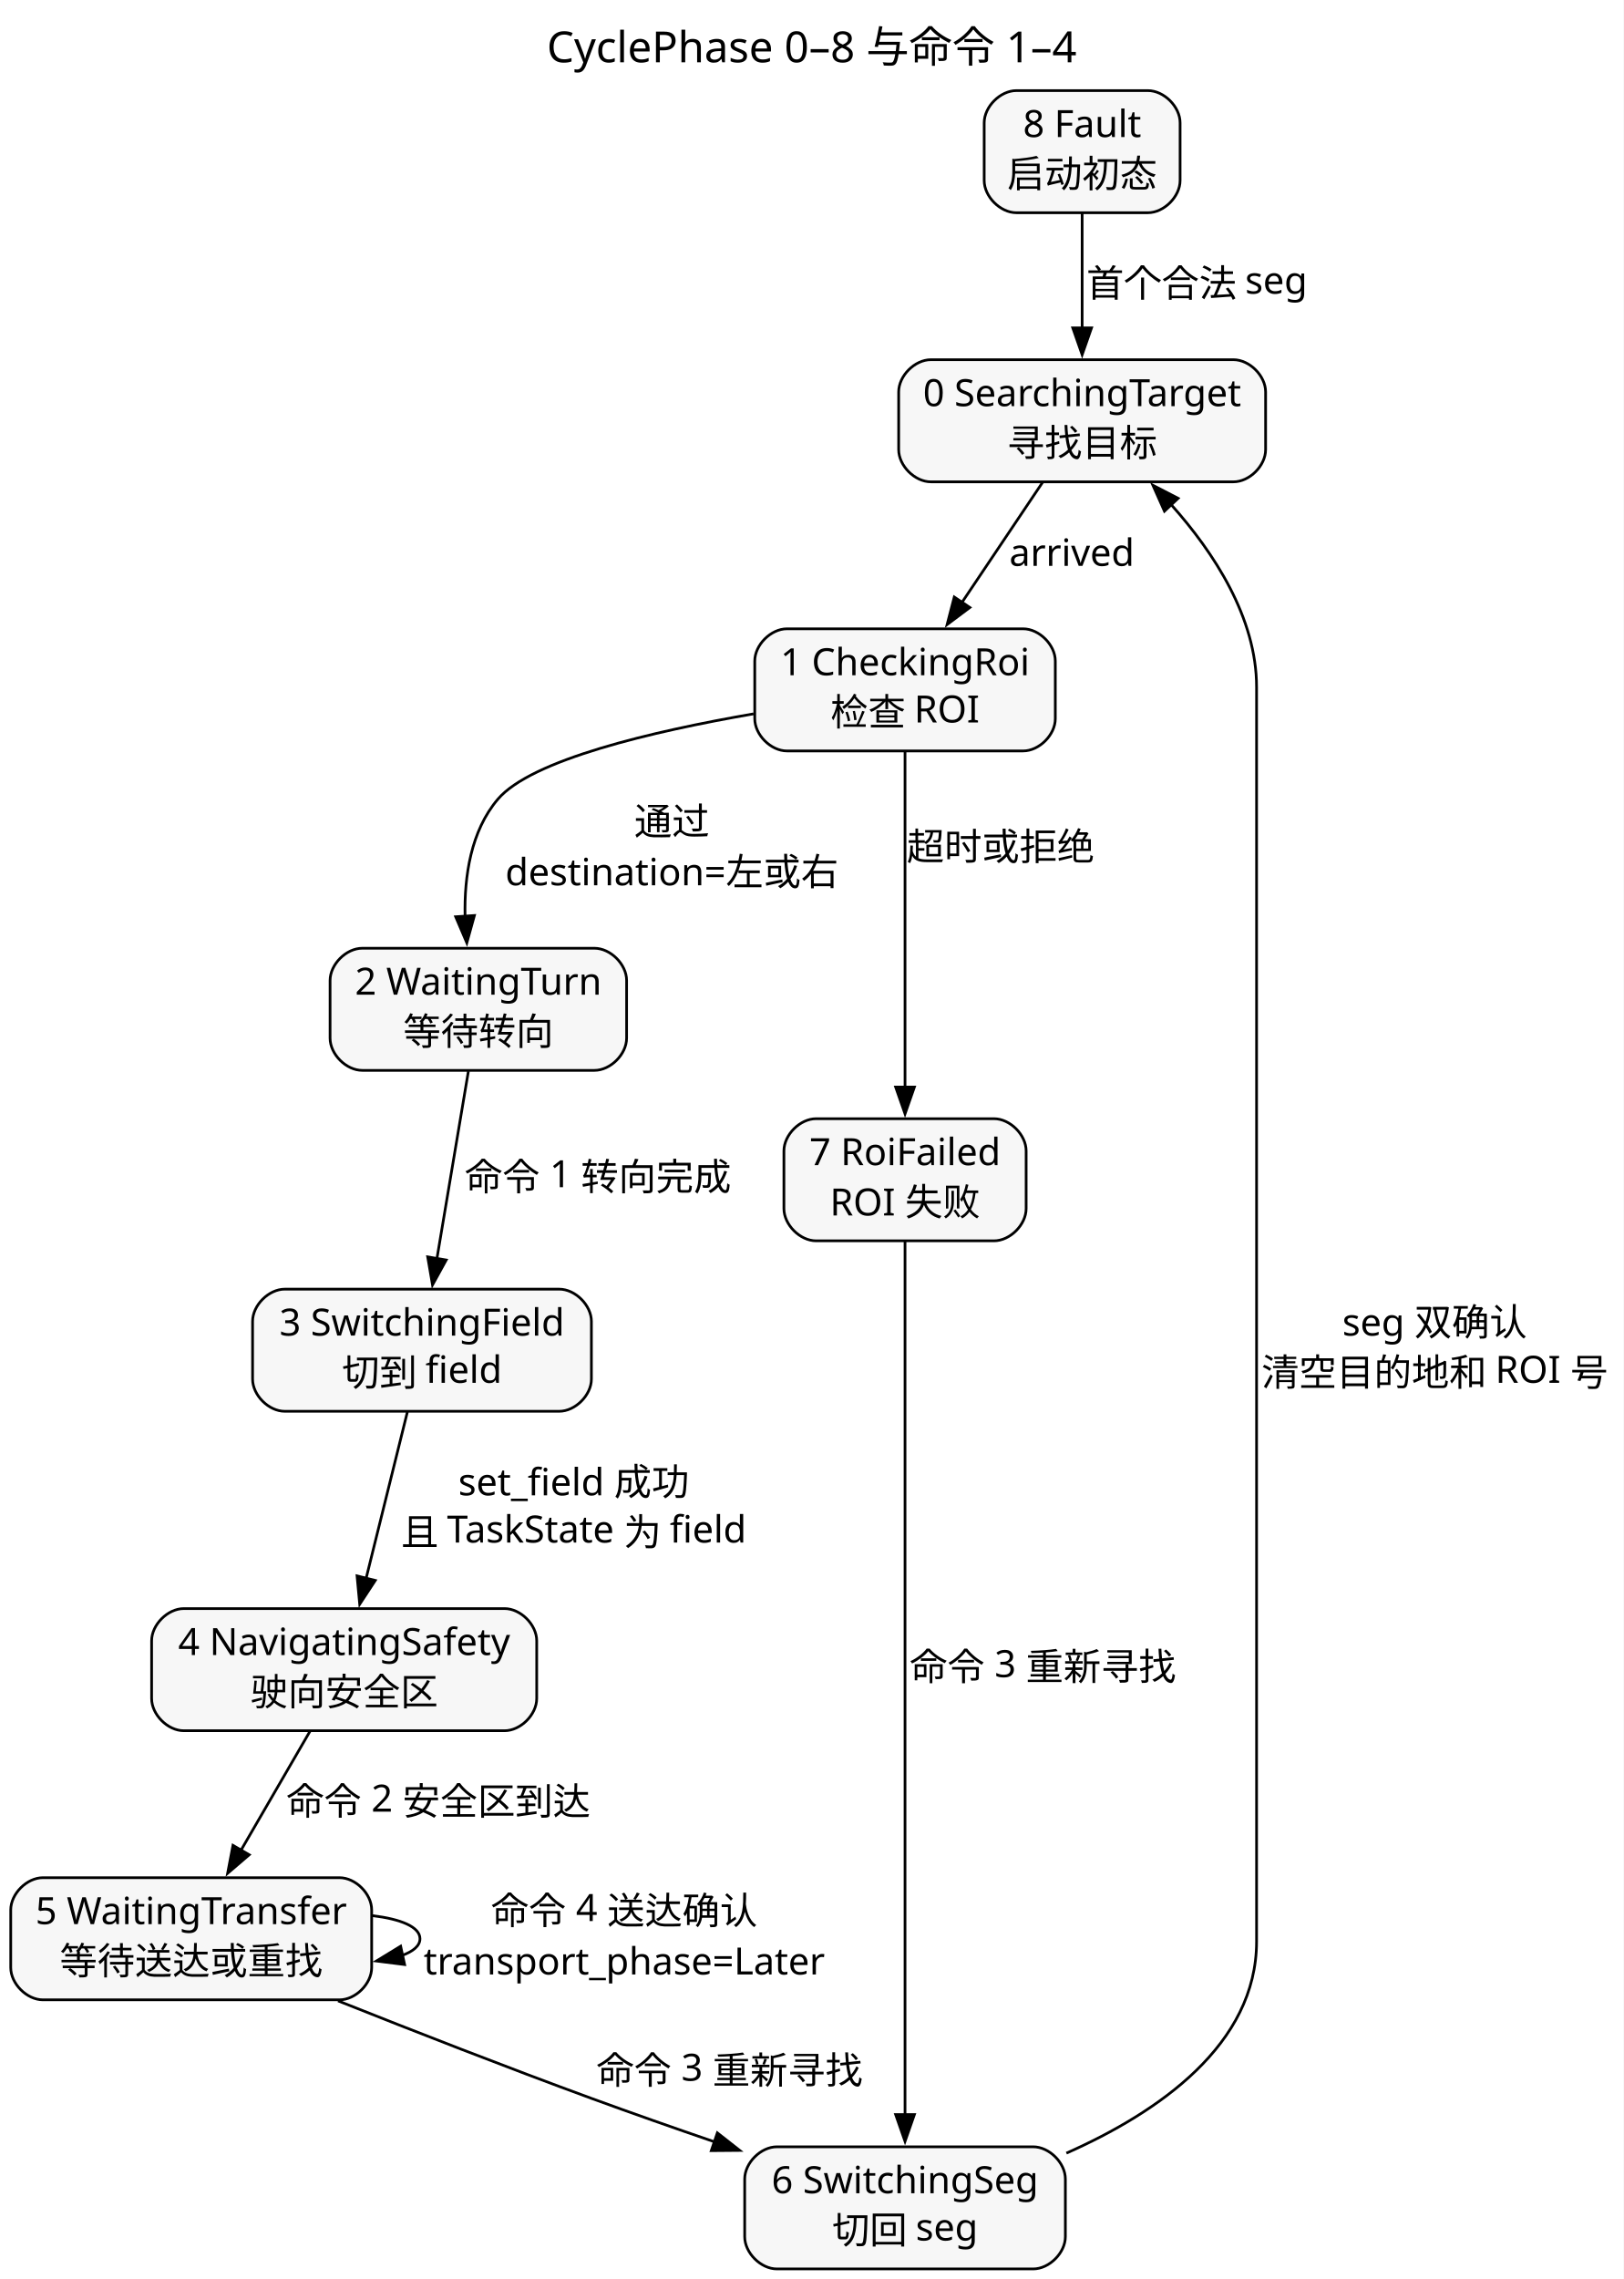
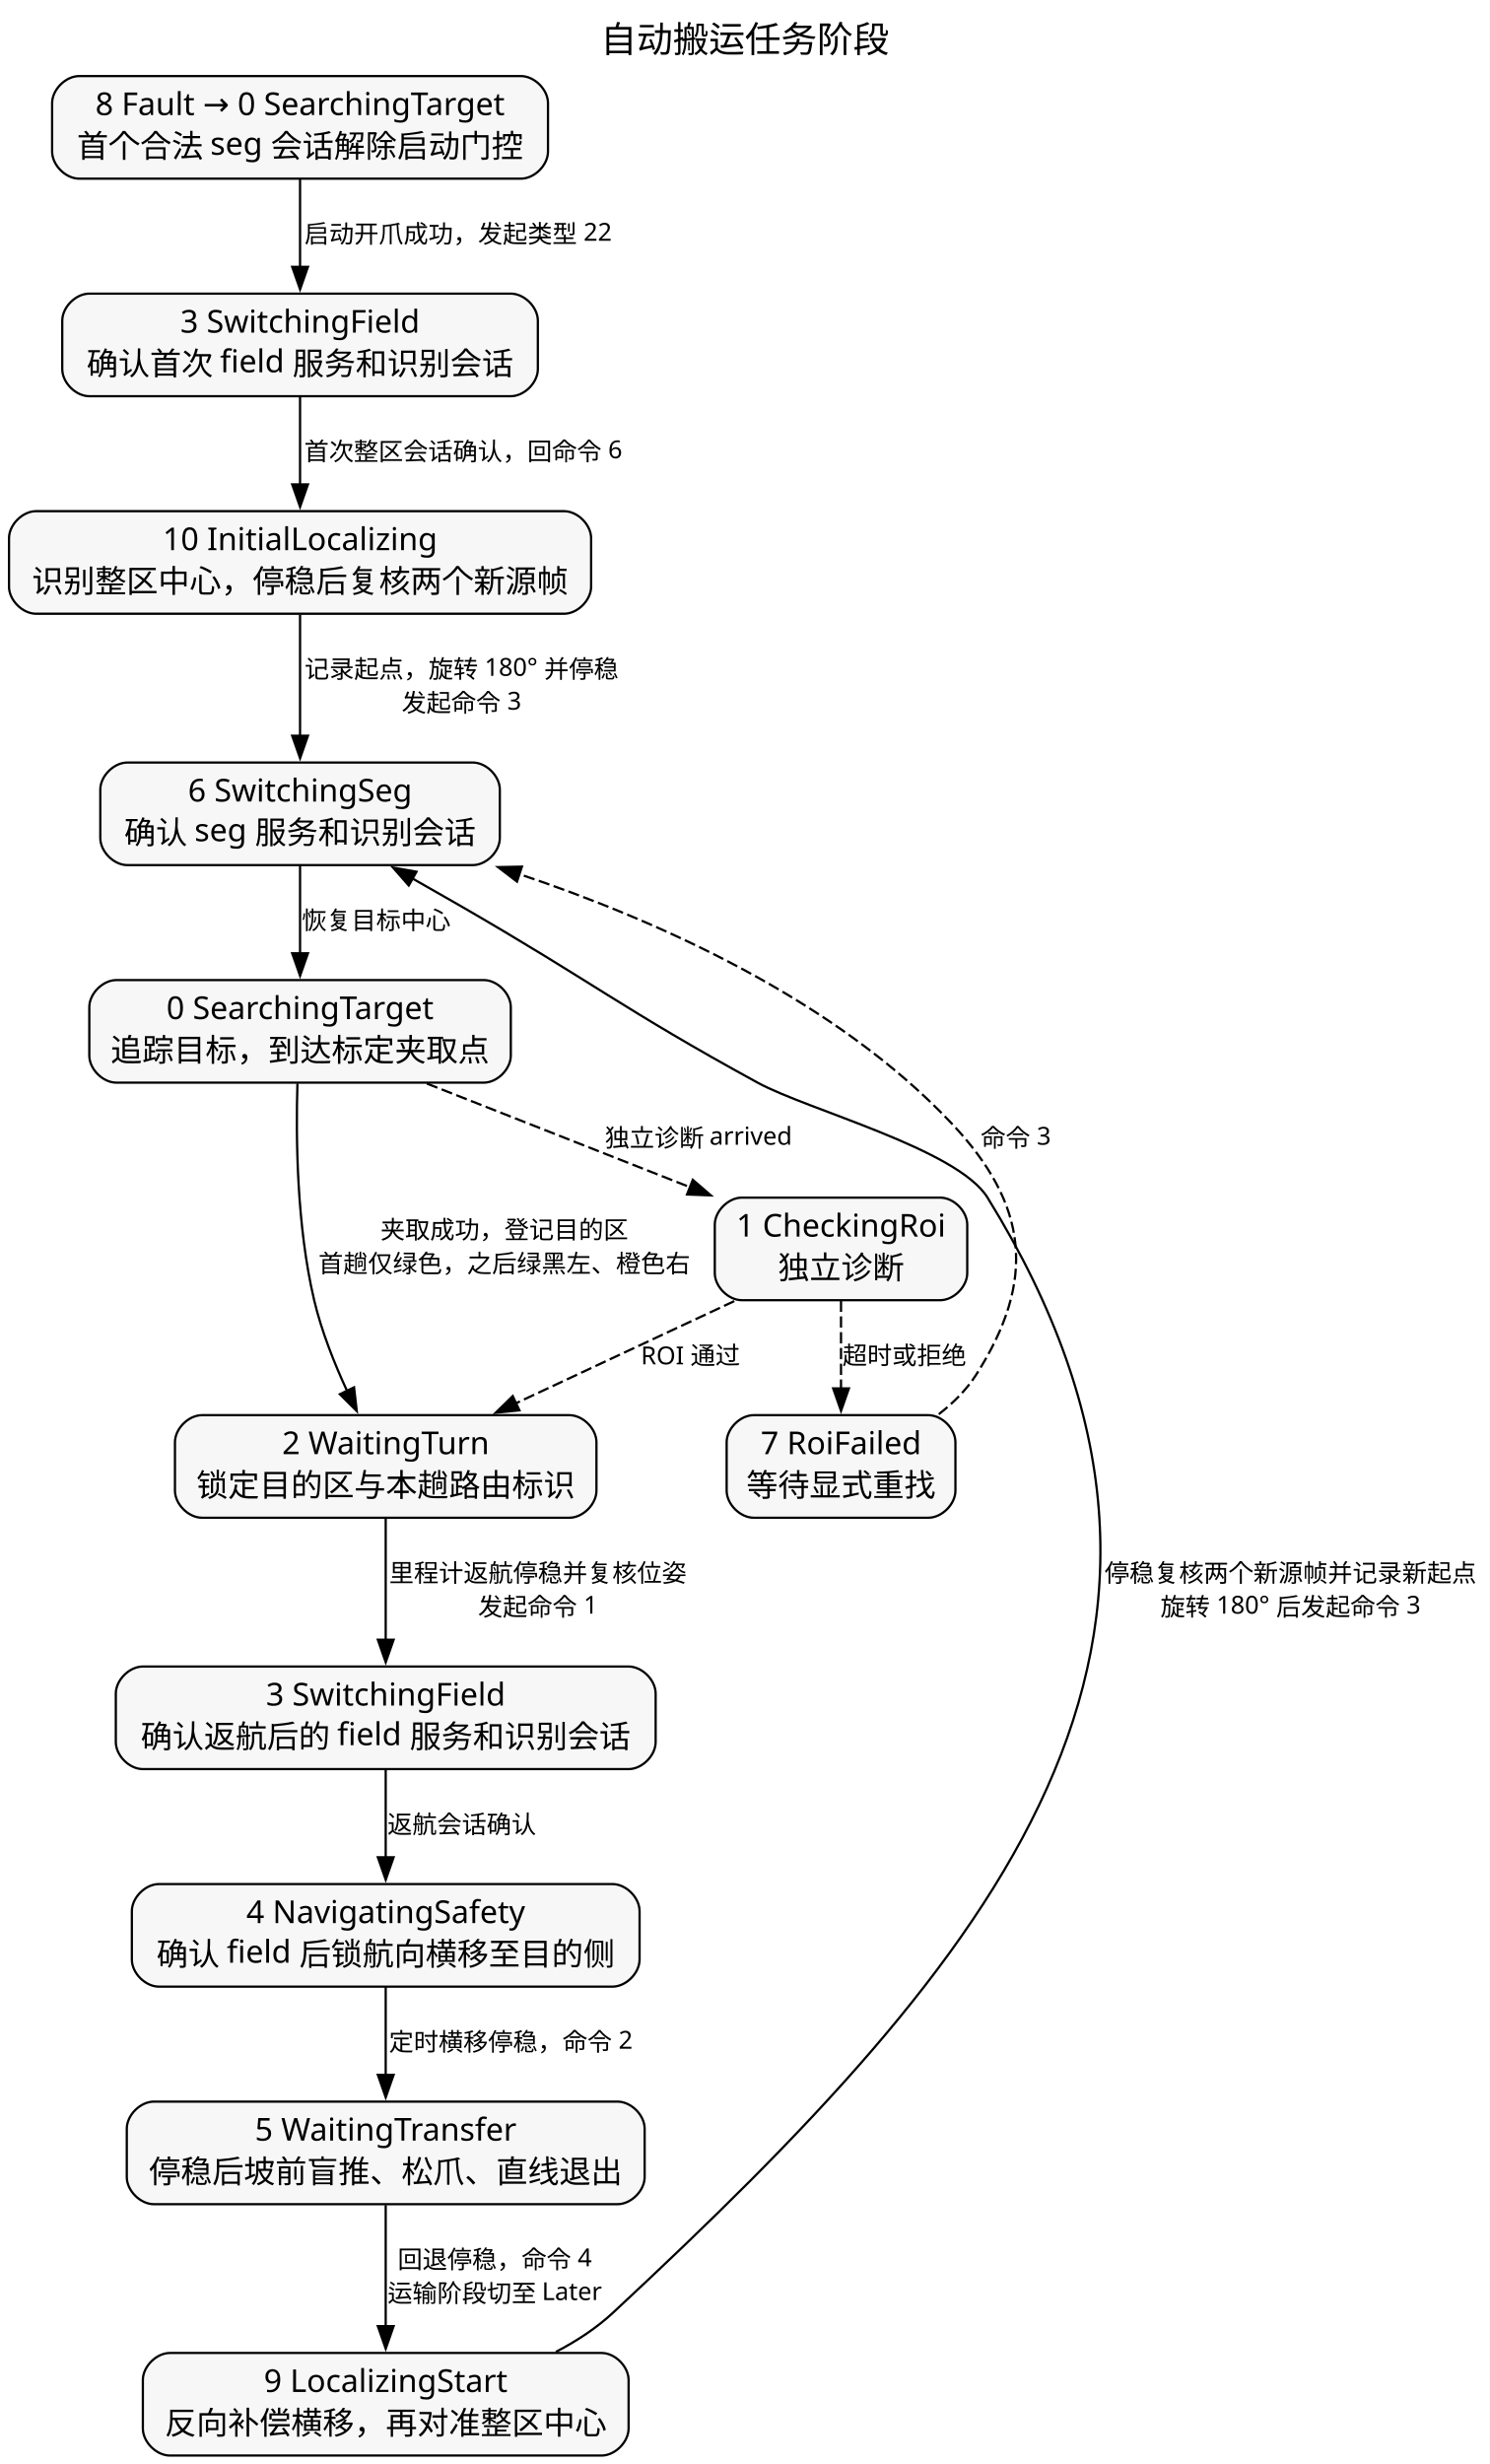
- <svg xmlns="http://www.w3.org/2000/svg" width="605pt" height="849pt" viewBox="0.00 0.00 605.00 849.00">
-   <g id="graph0" class="graph" transform="scale(1 1) rotate(0) translate(4 845.25)">
-     <polygon fill="white" stroke="none" points="-4,4 -4,-845.25 601,-845.25 601,4 -4,4" />
-     <text xml:space="preserve" text-anchor="middle" x="298.5" y="-822.05" font-family="Microsoft YaHei" font-size="16.00">CyclePhase 0–8 与命令 1–4</text>
+ <svg xmlns="http://www.w3.org/2000/svg" width="661pt" height="1093pt" viewBox="0.00 0.00 661.00 1093.00">
+   <g id="graph0" class="graph" transform="scale(1 1) rotate(0) translate(4 1089.25)">
+     <polygon fill="white" stroke="none" points="-4,4 -4,-1089.25 656.93,-1089.25 656.93,4 -4,4" />
+     <text xml:space="preserve" text-anchor="middle" x="326.46" y="-1066.05" font-family="Microsoft YaHei" font-size="16.00">自动搬运任务阶段</text>
    <g id="node1" class="node">
-       <path fill="#f7f7f7" stroke="black" d="M423.75,-811.5C423.75,-811.5 374.75,-811.5 374.75,-811.5 368.75,-811.5 362.75,-805.5 362.75,-799.5 362.75,-799.5 362.75,-778 362.75,-778 362.75,-772 368.75,-766 374.75,-766 374.75,-766 423.75,-766 423.75,-766 429.75,-766 435.75,-772 435.75,-778 435.75,-778 435.75,-799.5 435.75,-799.5 435.75,-805.5 429.75,-811.5 423.75,-811.5" />
-       <text xml:space="preserve" text-anchor="middle" x="399.25" y="-794.2" font-family="Microsoft YaHei" font-size="14.00">8 Fault</text>
-       <text xml:space="preserve" text-anchor="middle" x="399.25" y="-775.45" font-family="Microsoft YaHei" font-size="14.00">启动初态</text>
+       <path fill="#f7f7f7" stroke="black" d="M227.12,-1055.5C227.12,-1055.5 31.12,-1055.5 31.12,-1055.5 25.12,-1055.5 19.12,-1049.5 19.12,-1043.5 19.12,-1043.5 19.12,-1022 19.12,-1022 19.12,-1016 25.12,-1010 31.12,-1010 31.12,-1010 227.12,-1010 227.12,-1010 233.12,-1010 239.12,-1016 239.12,-1022 239.12,-1022 239.12,-1043.5 239.12,-1043.5 239.12,-1049.5 233.12,-1055.5 227.12,-1055.5" />
+       <text xml:space="preserve" text-anchor="middle" x="129.12" y="-1038.2" font-family="Microsoft YaHei" font-size="14.00">8 Fault → 0 SearchingTarget</text>
+       <text xml:space="preserve" text-anchor="middle" x="129.12" y="-1019.45" font-family="Microsoft YaHei" font-size="14.00">首个合法 seg 会话解除启动门控</text>
    </g>
    <g id="node2" class="node">
-       <path fill="#f7f7f7" stroke="black" d="M455.62,-711.25C455.62,-711.25 342.88,-711.25 342.88,-711.25 336.88,-711.25 330.88,-705.25 330.88,-699.25 330.88,-699.25 330.88,-677.75 330.88,-677.75 330.88,-671.75 336.88,-665.75 342.88,-665.75 342.88,-665.75 455.62,-665.75 455.62,-665.75 461.62,-665.75 467.62,-671.75 467.62,-677.75 467.62,-677.75 467.62,-699.25 467.62,-699.25 467.62,-705.25 461.62,-711.25 455.62,-711.25" />
-       <text xml:space="preserve" text-anchor="middle" x="399.25" y="-693.95" font-family="Microsoft YaHei" font-size="14.00">0 SearchingTarget</text>
-       <text xml:space="preserve" text-anchor="middle" x="399.25" y="-675.2" font-family="Microsoft YaHei" font-size="14.00">寻找目标</text>
+       <path fill="#f7f7f7" stroke="black" d="M222.62,-959C222.62,-959 35.62,-959 35.62,-959 29.62,-959 23.62,-953 23.62,-947 23.62,-947 23.62,-925.5 23.62,-925.5 23.62,-919.5 29.62,-913.5 35.62,-913.5 35.62,-913.5 222.62,-913.5 222.62,-913.5 228.62,-913.5 234.62,-919.5 234.62,-925.5 234.62,-925.5 234.62,-947 234.62,-947 234.62,-953 228.62,-959 222.62,-959" />
+       <text xml:space="preserve" text-anchor="middle" x="129.12" y="-941.7" font-family="Microsoft YaHei" font-size="14.00">3 SwitchingField</text>
+       <text xml:space="preserve" text-anchor="middle" x="129.12" y="-922.95" font-family="Microsoft YaHei" font-size="14.00">确认首次 field 服务和识别会话</text>
    </g>
    <g id="edge1" class="edge">
-       <path fill="none" stroke="black" d="M399.25,-765.95C399.25,-753.31 399.25,-737.15 399.25,-722.94" />
-       <polygon fill="black" stroke="black" points="402.75,-723.1 399.25,-713.1 395.75,-723.1 402.75,-723.1" />
-       <text xml:space="preserve" text-anchor="middle" x="442" y="-734.7" font-family="Microsoft YaHei" font-size="14.00">首个合法 seg</text>
+       <path fill="none" stroke="black" d="M129.12,-1009.83C129.12,-998.23 129.12,-983.73 129.12,-970.75" />
+       <polygon fill="black" stroke="black" points="132.63,-970.89 129.13,-960.89 125.63,-970.89 132.63,-970.89" />
+       <text xml:space="preserve" text-anchor="middle" x="199.25" y="-981.55" font-family="Microsoft YaHei" font-size="11.00">启动开爪成功，发起类型 22</text>
    </g>
    <g id="node3" class="node">
-       <path fill="#f7f7f7" stroke="black" d="M377.25,-611C377.25,-611 289.25,-611 289.25,-611 283.25,-611 277.25,-605 277.25,-599 277.25,-599 277.25,-577.5 277.25,-577.5 277.25,-571.5 283.25,-565.5 289.25,-565.5 289.25,-565.5 377.25,-565.5 377.25,-565.5 383.25,-565.5 389.25,-571.5 389.25,-577.5 389.25,-577.5 389.25,-599 389.25,-599 389.25,-605 383.25,-611 377.25,-611" />
-       <text xml:space="preserve" text-anchor="middle" x="333.25" y="-593.7" font-family="Microsoft YaHei" font-size="14.00">1 CheckingRoi</text>
-       <text xml:space="preserve" text-anchor="middle" x="333.25" y="-574.95" font-family="Microsoft YaHei" font-size="14.00">检查 ROI</text>
+       <path fill="#f7f7f7" stroke="black" d="M246.25,-862.5C246.25,-862.5 12,-862.5 12,-862.5 6,-862.5 0,-856.5 0,-850.5 0,-850.5 0,-829 0,-829 0,-823 6,-817 12,-817 12,-817 246.25,-817 246.25,-817 252.25,-817 258.25,-823 258.25,-829 258.25,-829 258.25,-850.5 258.25,-850.5 258.25,-856.5 252.25,-862.5 246.25,-862.5" />
+       <text xml:space="preserve" text-anchor="middle" x="129.12" y="-845.2" font-family="Microsoft YaHei" font-size="14.00">10 InitialLocalizing</text>
+       <text xml:space="preserve" text-anchor="middle" x="129.12" y="-826.45" font-family="Microsoft YaHei" font-size="14.00">识别整区中心，停稳后复核两个新源帧</text>
    </g>
    <g id="edge2" class="edge">
-       <path fill="none" stroke="black" d="M384.6,-665.7C375.69,-652.43 364.17,-635.27 354.29,-620.57" />
-       <polygon fill="black" stroke="black" points="357.41,-618.94 348.93,-612.59 351.6,-622.84 357.41,-618.94" />
-       <text xml:space="preserve" text-anchor="middle" x="395.41" y="-634.45" font-family="Microsoft YaHei" font-size="14.00">arrived</text>
+       <path fill="none" stroke="black" d="M129.12,-913.33C129.12,-901.73 129.12,-887.23 129.12,-874.25" />
+       <polygon fill="black" stroke="black" points="132.63,-874.39 129.13,-864.39 125.63,-874.39 132.63,-874.39" />
+       <text xml:space="preserve" text-anchor="middle" x="201.5" y="-885.05" font-family="Microsoft YaHei" font-size="11.00">首次整区会话确认，回命令 6</text>
    </g>
    <g id="node4" class="node">
-       <path fill="#f7f7f7" stroke="black" d="M217.5,-492C217.5,-492 131,-492 131,-492 125,-492 119,-486 119,-480 119,-480 119,-458.5 119,-458.5 119,-452.5 125,-446.5 131,-446.5 131,-446.5 217.5,-446.5 217.5,-446.5 223.5,-446.5 229.5,-452.5 229.5,-458.5 229.5,-458.5 229.5,-480 229.5,-480 229.5,-486 223.5,-492 217.5,-492" />
-       <text xml:space="preserve" text-anchor="middle" x="174.25" y="-474.7" font-family="Microsoft YaHei" font-size="14.00">2 WaitingTurn</text>
-       <text xml:space="preserve" text-anchor="middle" x="174.25" y="-455.95" font-family="Microsoft YaHei" font-size="14.00">等待转向</text>
+       <path fill="#f7f7f7" stroke="black" d="M205.75,-751C205.75,-751 52.5,-751 52.5,-751 46.5,-751 40.5,-745 40.5,-739 40.5,-739 40.5,-717.5 40.5,-717.5 40.5,-711.5 46.5,-705.5 52.5,-705.5 52.5,-705.5 205.75,-705.5 205.75,-705.5 211.75,-705.5 217.75,-711.5 217.75,-717.5 217.75,-717.5 217.75,-739 217.75,-739 217.75,-745 211.75,-751 205.75,-751" />
+       <text xml:space="preserve" text-anchor="middle" x="129.12" y="-733.7" font-family="Microsoft YaHei" font-size="14.00">6 SwitchingSeg</text>
+       <text xml:space="preserve" text-anchor="middle" x="129.12" y="-714.95" font-family="Microsoft YaHei" font-size="14.00">确认 seg 服务和识别会话</text>
    </g>
    <g id="edge3" class="edge">
-       <path fill="none" stroke="black" d="M276.82,-579.32C239.02,-572.78 193.97,-562.19 181.5,-547.5 171.45,-535.67 168.98,-518.85 169.3,-503.91" />
-       <polygon fill="black" stroke="black" points="172.79,-504.2 169.96,-493.99 165.8,-503.73 172.79,-504.2" />
-       <text xml:space="preserve" text-anchor="middle" x="246.38" y="-534.2" font-family="Microsoft YaHei" font-size="14.00">通过</text>
-       <text xml:space="preserve" text-anchor="middle" x="246.38" y="-515.45" font-family="Microsoft YaHei" font-size="14.00">destination=左或右</text>
+       <path fill="none" stroke="black" d="M129.12,-816.59C129.12,-801.16 129.12,-780.29 129.12,-762.82" />
+       <polygon fill="black" stroke="black" points="132.63,-762.89 129.13,-752.89 125.63,-762.89 132.63,-762.89" />
+       <text xml:space="preserve" text-anchor="middle" x="200.75" y="-788.55" font-family="Microsoft YaHei" font-size="11.00">记录起点，旋转 180° 并停稳</text>
+       <text xml:space="preserve" text-anchor="middle" x="200.75" y="-773.55" font-family="Microsoft YaHei" font-size="11.00">发起命令 3</text>
+     </g>
+     <g id="node5" class="node">
+       <path fill="#f7f7f7" stroke="black" d="M210.62,-654.5C210.62,-654.5 47.62,-654.5 47.62,-654.5 41.62,-654.5 35.62,-648.5 35.62,-642.5 35.62,-642.5 35.62,-621 35.62,-621 35.62,-615 41.62,-609 47.62,-609 47.62,-609 210.62,-609 210.62,-609 216.62,-609 222.62,-615 222.62,-621 222.62,-621 222.62,-642.5 222.62,-642.5 222.62,-648.5 216.62,-654.5 210.62,-654.5" />
+       <text xml:space="preserve" text-anchor="middle" x="129.12" y="-637.2" font-family="Microsoft YaHei" font-size="14.00">0 SearchingTarget</text>
+       <text xml:space="preserve" text-anchor="middle" x="129.12" y="-618.45" font-family="Microsoft YaHei" font-size="14.00">追踪目标，到达标定夹取点</text>
+     </g>
+     <g id="edge4" class="edge">
+       <path fill="none" stroke="black" d="M129.12,-705.33C129.12,-693.73 129.12,-679.23 129.12,-666.25" />
+       <polygon fill="black" stroke="black" points="132.63,-666.39 129.13,-656.39 125.63,-666.39 132.63,-666.39" />
+       <text xml:space="preserve" text-anchor="middle" x="162.88" y="-677.05" font-family="Microsoft YaHei" font-size="11.00">恢复目标中心</text>
+     </g>
+     <g id="node6" class="node">
+       <path fill="#f7f7f7" stroke="black" d="M248.62,-461.5C248.62,-461.5 85.62,-461.5 85.62,-461.5 79.62,-461.5 73.62,-455.5 73.62,-449.5 73.62,-449.5 73.62,-428 73.62,-428 73.62,-422 79.62,-416 85.62,-416 85.62,-416 248.62,-416 248.62,-416 254.62,-416 260.62,-422 260.62,-428 260.62,-428 260.62,-449.5 260.62,-449.5 260.62,-455.5 254.62,-461.5 248.62,-461.5" />
+       <text xml:space="preserve" text-anchor="middle" x="167.12" y="-444.2" font-family="Microsoft YaHei" font-size="14.00">2 WaitingTurn</text>
+       <text xml:space="preserve" text-anchor="middle" x="167.12" y="-425.45" font-family="Microsoft YaHei" font-size="14.00">锁定目的区与本趟路由标识</text>
+     </g>
+     <g id="edge5" class="edge">
+       <path fill="none" stroke="black" d="M127.96,-608.62C127.23,-584.61 127.62,-545.31 135.38,-512.5 138.61,-498.81 144.32,-484.47 150.01,-472.17" />
+       <polygon fill="black" stroke="black" points="153.08,-473.85 154.28,-463.32 146.78,-470.8 153.08,-473.85" />
+       <text xml:space="preserve" text-anchor="middle" x="219.75" y="-539.8" font-family="Microsoft YaHei" font-size="11.00">夹取成功，登记目的区</text>
+       <text xml:space="preserve" text-anchor="middle" x="219.75" y="-524.8" font-family="Microsoft YaHei" font-size="11.00">首趟仅绿色，之后绿黑左、橙色右</text>
+     </g>
+     <g id="node11" class="node">
+       <path fill="#f7f7f7" stroke="black" d="M413.12,-558C413.12,-558 325.12,-558 325.12,-558 319.12,-558 313.12,-552 313.12,-546 313.12,-546 313.12,-524.5 313.12,-524.5 313.12,-518.5 319.12,-512.5 325.12,-512.5 325.12,-512.5 413.12,-512.5 413.12,-512.5 419.12,-512.5 425.12,-518.5 425.12,-524.5 425.12,-524.5 425.12,-546 425.12,-546 425.12,-552 419.12,-558 413.12,-558" />
+       <text xml:space="preserve" text-anchor="middle" x="369.12" y="-540.7" font-family="Microsoft YaHei" font-size="14.00">1 CheckingRoi</text>
+       <text xml:space="preserve" text-anchor="middle" x="369.12" y="-521.95" font-family="Microsoft YaHei" font-size="14.00">独立诊断</text>
+     </g>
+     <g id="edge11" class="edge">
+       <path fill="none" stroke="black" stroke-dasharray="5,2" d="M185.39,-608.59C220.32,-594.84 265.4,-577.09 302.17,-562.61" />
+       <polygon fill="black" stroke="black" points="303.36,-565.91 311.38,-558.99 300.8,-559.39 303.36,-565.91" />
+       <text xml:space="preserve" text-anchor="middle" x="305.87" y="-580.55" font-family="Microsoft YaHei" font-size="11.00">独立诊断 arrived</text>
+     </g>
+     <g id="node7" class="node">
+       <path fill="#f7f7f7" stroke="black" d="M274.88,-350C274.88,-350 59.38,-350 59.38,-350 53.38,-350 47.38,-344 47.38,-338 47.38,-338 47.38,-316.5 47.38,-316.5 47.38,-310.5 53.38,-304.5 59.38,-304.5 59.38,-304.5 274.88,-304.5 274.88,-304.5 280.88,-304.5 286.88,-310.5 286.88,-316.5 286.88,-316.5 286.88,-338 286.88,-338 286.88,-344 280.88,-350 274.88,-350" />
+       <text xml:space="preserve" text-anchor="middle" x="167.12" y="-332.7" font-family="Microsoft YaHei" font-size="14.00">3 SwitchingField</text>
+       <text xml:space="preserve" text-anchor="middle" x="167.12" y="-313.95" font-family="Microsoft YaHei" font-size="14.00">确认返航后的 field 服务和识别会话</text>
+     </g>
+     <g id="edge6" class="edge">
+       <path fill="none" stroke="black" d="M167.12,-415.59C167.12,-400.16 167.12,-379.29 167.12,-361.82" />
+       <polygon fill="black" stroke="black" points="170.63,-361.89 167.13,-351.89 163.63,-361.89 170.63,-361.89" />
+       <text xml:space="preserve" text-anchor="middle" x="234.62" y="-387.55" font-family="Microsoft YaHei" font-size="11.00">里程计返航停稳并复核位姿</text>
+       <text xml:space="preserve" text-anchor="middle" x="234.62" y="-372.55" font-family="Microsoft YaHei" font-size="11.00">发起命令 1</text>
+     </g>
+     <g id="node8" class="node">
+       <path fill="#f7f7f7" stroke="black" d="M267.75,-253.5C267.75,-253.5 66.5,-253.5 66.5,-253.5 60.5,-253.5 54.5,-247.5 54.5,-241.5 54.5,-241.5 54.5,-220 54.5,-220 54.5,-214 60.5,-208 66.5,-208 66.5,-208 267.75,-208 267.75,-208 273.75,-208 279.75,-214 279.75,-220 279.75,-220 279.75,-241.5 279.75,-241.5 279.75,-247.5 273.75,-253.5 267.75,-253.5" />
+       <text xml:space="preserve" text-anchor="middle" x="167.12" y="-236.2" font-family="Microsoft YaHei" font-size="14.00">4 NavigatingSafety</text>
+       <text xml:space="preserve" text-anchor="middle" x="167.12" y="-217.45" font-family="Microsoft YaHei" font-size="14.00">确认 field 后锁航向横移至目的侧</text>
+     </g>
+     <g id="edge7" class="edge">
+       <path fill="none" stroke="black" d="M167.12,-304.33C167.12,-292.73 167.12,-278.23 167.12,-265.25" />
+       <polygon fill="black" stroke="black" points="170.63,-265.39 167.13,-255.39 163.63,-265.39 170.63,-265.39" />
+       <text xml:space="preserve" text-anchor="middle" x="200.88" y="-276.05" font-family="Microsoft YaHei" font-size="11.00">返航会话确认</text>
    </g>
    <g id="node9" class="node">
-       <path fill="#f7f7f7" stroke="black" d="M366.38,-428.5C366.38,-428.5 300.12,-428.5 300.12,-428.5 294.12,-428.5 288.12,-422.5 288.12,-416.5 288.12,-416.5 288.12,-395 288.12,-395 288.12,-389 294.12,-383 300.12,-383 300.12,-383 366.38,-383 366.38,-383 372.38,-383 378.38,-389 378.38,-395 378.38,-395 378.38,-416.5 378.38,-416.5 378.38,-422.5 372.38,-428.5 366.38,-428.5" />
-       <text xml:space="preserve" text-anchor="middle" x="333.25" y="-411.2" font-family="Microsoft YaHei" font-size="14.00">7 RoiFailed</text>
-       <text xml:space="preserve" text-anchor="middle" x="333.25" y="-392.45" font-family="Microsoft YaHei" font-size="14.00">ROI 失败</text>
-     </g>
-     <g id="edge4" class="edge">
-       <path fill="none" stroke="black" d="M333.25,-565.12C333.25,-533.91 333.25,-476.72 333.25,-440.28" />
-       <polygon fill="black" stroke="black" points="336.75,-440.29 333.25,-430.29 329.75,-440.29 336.75,-440.29" />
-       <text xml:space="preserve" text-anchor="middle" x="368.88" y="-524.83" font-family="Microsoft YaHei" font-size="14.00">超时或拒绝</text>
-     </g>
-     <g id="node5" class="node">
-       <path fill="#f7f7f7" stroke="black" d="M204.38,-365C204.38,-365 102.12,-365 102.12,-365 96.12,-365 90.12,-359 90.12,-353 90.12,-353 90.12,-331.5 90.12,-331.5 90.12,-325.5 96.12,-319.5 102.12,-319.5 102.12,-319.5 204.38,-319.5 204.38,-319.5 210.38,-319.5 216.38,-325.5 216.38,-331.5 216.38,-331.5 216.38,-353 216.38,-353 216.38,-359 210.38,-365 204.38,-365" />
-       <text xml:space="preserve" text-anchor="middle" x="153.25" y="-347.7" font-family="Microsoft YaHei" font-size="14.00">3 SwitchingField</text>
-       <text xml:space="preserve" text-anchor="middle" x="153.25" y="-328.95" font-family="Microsoft YaHei" font-size="14.00">切到 field</text>
-     </g>
-     <g id="edge6" class="edge">
-       <path fill="none" stroke="black" d="M170.54,-446.19C167.29,-426.82 162.51,-398.37 158.8,-376.29" />
-       <polygon fill="black" stroke="black" points="162.28,-375.86 157.17,-366.58 155.37,-377.02 162.28,-375.86" />
-       <text xml:space="preserve" text-anchor="middle" x="218.83" y="-401.82" font-family="Microsoft YaHei" font-size="14.00">命令 1 转向完成</text>
-     </g>
-     <g id="node6" class="node">
-       <path fill="#f7f7f7" stroke="black" d="M184,-246C184,-246 64.5,-246 64.5,-246 58.5,-246 52.5,-240 52.5,-234 52.5,-234 52.5,-212.5 52.5,-212.5 52.5,-206.5 58.5,-200.5 64.5,-200.5 64.5,-200.5 184,-200.5 184,-200.5 190,-200.5 196,-206.5 196,-212.5 196,-212.5 196,-234 196,-234 196,-240 190,-246 184,-246" />
-       <text xml:space="preserve" text-anchor="middle" x="124.25" y="-228.7" font-family="Microsoft YaHei" font-size="14.00">4 NavigatingSafety</text>
-       <text xml:space="preserve" text-anchor="middle" x="124.25" y="-209.95" font-family="Microsoft YaHei" font-size="14.00">驶向安全区</text>
-     </g>
-     <g id="edge7" class="edge">
-       <path fill="none" stroke="black" d="M147.8,-319.24C143.46,-301.76 137.33,-277.03 132.41,-257.19" />
-       <polygon fill="black" stroke="black" points="135.85,-256.49 130.04,-247.63 129.05,-258.18 135.85,-256.49" />
-       <text xml:space="preserve" text-anchor="middle" x="209.79" y="-288.2" font-family="Microsoft YaHei" font-size="14.00">set_field 成功</text>
-       <text xml:space="preserve" text-anchor="middle" x="209.79" y="-269.45" font-family="Microsoft YaHei" font-size="14.00">且 TaskState 为 field</text>
-     </g>
-     <g id="node7" class="node">
-       <path fill="#f7f7f7" stroke="black" d="M122.5,-145.75C122.5,-145.75 12,-145.75 12,-145.75 6,-145.75 0,-139.75 0,-133.75 0,-133.75 0,-112.25 0,-112.25 0,-106.25 6,-100.25 12,-100.25 12,-100.25 122.5,-100.25 122.5,-100.25 128.5,-100.25 134.5,-106.25 134.5,-112.25 134.5,-112.25 134.5,-133.75 134.5,-133.75 134.5,-139.75 128.5,-145.75 122.5,-145.75" />
-       <text xml:space="preserve" text-anchor="middle" x="67.25" y="-128.45" font-family="Microsoft YaHei" font-size="14.00">5 WaitingTransfer</text>
-       <text xml:space="preserve" text-anchor="middle" x="67.25" y="-109.7" font-family="Microsoft YaHei" font-size="14.00">等待送达或重找</text>
+       <path fill="#f7f7f7" stroke="black" d="M270,-157C270,-157 64.25,-157 64.25,-157 58.25,-157 52.25,-151 52.25,-145 52.25,-145 52.25,-123.5 52.25,-123.5 52.25,-117.5 58.25,-111.5 64.25,-111.5 64.25,-111.5 270,-111.5 270,-111.5 276,-111.5 282,-117.5 282,-123.5 282,-123.5 282,-145 282,-145 282,-151 276,-157 270,-157" />
+       <text xml:space="preserve" text-anchor="middle" x="167.12" y="-139.7" font-family="Microsoft YaHei" font-size="14.00">5 WaitingTransfer</text>
+       <text xml:space="preserve" text-anchor="middle" x="167.12" y="-120.95" font-family="Microsoft YaHei" font-size="14.00">停稳后坡前盲推、松爪、直线退出</text>
    </g>
    <g id="edge8" class="edge">
-       <path fill="none" stroke="black" d="M111.6,-200.45C103.98,-187.31 94.14,-170.35 85.67,-155.74" />
-       <polygon fill="black" stroke="black" points="88.87,-154.29 80.82,-147.39 82.81,-157.8 88.87,-154.29" />
-       <text xml:space="preserve" text-anchor="middle" x="159.36" y="-169.2" font-family="Microsoft YaHei" font-size="14.00">命令 2 安全区到达</text>
+       <path fill="none" stroke="black" d="M167.12,-207.83C167.12,-196.23 167.12,-181.73 167.12,-168.75" />
+       <polygon fill="black" stroke="black" points="170.63,-168.89 167.13,-158.89 163.63,-168.89 170.63,-168.89" />
+       <text xml:space="preserve" text-anchor="middle" x="222.62" y="-179.55" font-family="Microsoft YaHei" font-size="11.00">定时横移停稳，命令 2</text>
+     </g>
+     <g id="node10" class="node">
+       <path fill="#f7f7f7" stroke="black" d="M262.88,-45.5C262.88,-45.5 71.38,-45.5 71.38,-45.5 65.38,-45.5 59.38,-39.5 59.38,-33.5 59.38,-33.5 59.38,-12 59.38,-12 59.38,-6 65.38,0 71.38,0 71.38,0 262.88,0 262.88,0 268.88,0 274.88,-6 274.88,-12 274.88,-12 274.88,-33.5 274.88,-33.5 274.88,-39.5 268.88,-45.5 262.88,-45.5" />
+       <text xml:space="preserve" text-anchor="middle" x="167.12" y="-28.2" font-family="Microsoft YaHei" font-size="14.00">9 LocalizingStart</text>
+       <text xml:space="preserve" text-anchor="middle" x="167.12" y="-9.45" font-family="Microsoft YaHei" font-size="14.00">反向补偿横移，再对准整区中心</text>
    </g>
    <g id="edge9" class="edge">
-       <path fill="none" stroke="black" d="M134.79,-131.61C145.32,-130.33 152.5,-127.45 152.5,-123 152.5,-120.36 149.97,-118.27 145.71,-116.74" />
-       <polygon fill="black" stroke="black" points="146.78,-113.39 136.26,-114.71 145.3,-120.23 146.78,-113.39" />
-       <text xml:space="preserve" text-anchor="middle" x="228.62" y="-128.45" font-family="Microsoft YaHei" font-size="14.00">命令 4 送达确认</text>
-       <text xml:space="preserve" text-anchor="middle" x="228.62" y="-109.7" font-family="Microsoft YaHei" font-size="14.00">transport_phase=Later</text>
-     </g>
-     <g id="node8" class="node">
-       <path fill="#f7f7f7" stroke="black" d="M381,-45.5C381,-45.5 285.5,-45.5 285.5,-45.5 279.5,-45.5 273.5,-39.5 273.5,-33.5 273.5,-33.5 273.5,-12 273.5,-12 273.5,-6 279.5,0 285.5,0 285.5,0 381,0 381,0 387,0 393,-6 393,-12 393,-12 393,-33.5 393,-33.5 393,-39.5 387,-45.5 381,-45.5" />
-       <text xml:space="preserve" text-anchor="middle" x="333.25" y="-28.2" font-family="Microsoft YaHei" font-size="14.00">6 SwitchingSeg</text>
-       <text xml:space="preserve" text-anchor="middle" x="333.25" y="-9.45" font-family="Microsoft YaHei" font-size="14.00">切回 seg</text>
+       <path fill="none" stroke="black" d="M167.12,-111.09C167.12,-95.66 167.12,-74.79 167.12,-57.32" />
+       <polygon fill="black" stroke="black" points="170.63,-57.39 167.13,-47.39 163.63,-57.39 170.63,-57.39" />
+       <text xml:space="preserve" text-anchor="middle" x="215.5" y="-83.05" font-family="Microsoft YaHei" font-size="11.00">回退停稳，命令 4</text>
+       <text xml:space="preserve" text-anchor="middle" x="215.5" y="-68.05" font-family="Microsoft YaHei" font-size="11.00">运输阶段切至 Later</text>
    </g>
    <g id="edge10" class="edge">
-       <path fill="none" stroke="black" d="M121.96,-99.87C150.09,-88.66 185.01,-75.03 216.5,-63.5 231.22,-58.11 247.08,-52.55 262.21,-47.36" />
-       <polygon fill="black" stroke="black" points="263.31,-50.69 271.64,-44.15 261.05,-44.06 263.31,-50.69" />
-       <text xml:space="preserve" text-anchor="middle" x="267.88" y="-68.95" font-family="Microsoft YaHei" font-size="14.00">命令 3 重新寻找</text>
+       <path fill="none" stroke="black" d="M242.62,-45.99C251.88,-50.79 260.68,-56.57 268.12,-63.5 437.84,-221.43 556.01,-360.79 434.12,-558 420.8,-579.56 354.36,-596.85 332.12,-609 272.23,-641.73 259.24,-653.38 200.12,-687.5 193.23,-691.48 185.92,-695.64 178.73,-699.7" />
+       <polygon fill="black" stroke="black" points="177.35,-696.45 170.35,-704.41 180.78,-702.56 177.35,-696.45" />
+       <text xml:space="preserve" text-anchor="middle" x="568.55" y="-387.55" font-family="Microsoft YaHei" font-size="11.00">停稳复核两个新源帧并记录新起点</text>
+       <text xml:space="preserve" text-anchor="middle" x="568.55" y="-372.55" font-family="Microsoft YaHei" font-size="11.00">旋转 180° 后发起命令 3</text>
    </g>
-     <g id="edge11" class="edge">
-       <path fill="none" stroke="black" d="M393.38,-43.13C427.82,-58.4 464.25,-83.62 464.25,-122 464.25,-589.25 464.25,-589.25 464.25,-589.25 464.25,-615.09 448.42,-639.35 432.39,-657.3" />
-       <polygon fill="black" stroke="black" points="429.92,-654.81 425.61,-664.48 435.02,-659.61 429.92,-654.81" />
-       <text xml:space="preserve" text-anchor="middle" x="530.62" y="-347.7" font-family="Microsoft YaHei" font-size="14.00">seg 双确认</text>
-       <text xml:space="preserve" text-anchor="middle" x="530.62" y="-328.95" font-family="Microsoft YaHei" font-size="14.00">清空目的地和 ROI 号</text>
+     <g id="edge12" class="edge">
+       <path fill="none" stroke="black" stroke-dasharray="5,2" d="M321.76,-512.09C292.74,-498.52 255.4,-481.05 224.68,-466.68" />
+       <polygon fill="black" stroke="black" points="226.45,-463.64 215.91,-462.57 223.48,-469.98 226.45,-463.64" />
+       <text xml:space="preserve" text-anchor="middle" x="302.34" y="-484.05" font-family="Microsoft YaHei" font-size="11.00">ROI 通过</text>
    </g>
-     <g id="edge5" class="edge">
-       <path fill="none" stroke="black" d="M333.25,-382.89C333.25,-358.66 333.25,-318.41 333.25,-283.75 333.25,-283.75 333.25,-283.75 333.25,-122 333.25,-100.49 333.25,-76.33 333.25,-57.35" />
-       <polygon fill="black" stroke="black" points="336.75,-57.51 333.25,-47.51 329.75,-57.51 336.75,-57.51" />
-       <text xml:space="preserve" text-anchor="middle" x="384.62" y="-219.32" font-family="Microsoft YaHei" font-size="14.00">命令 3 重新寻找</text>
+     <g id="node12" class="node">
+       <path fill="#f7f7f7" stroke="black" d="M407.88,-461.5C407.88,-461.5 330.38,-461.5 330.38,-461.5 324.38,-461.5 318.38,-455.5 318.38,-449.5 318.38,-449.5 318.38,-428 318.38,-428 318.38,-422 324.38,-416 330.38,-416 330.38,-416 407.88,-416 407.88,-416 413.88,-416 419.88,-422 419.88,-428 419.88,-428 419.88,-449.5 419.88,-449.5 419.88,-455.5 413.88,-461.5 407.88,-461.5" />
+       <text xml:space="preserve" text-anchor="middle" x="369.12" y="-444.2" font-family="Microsoft YaHei" font-size="14.00">7 RoiFailed</text>
+       <text xml:space="preserve" text-anchor="middle" x="369.12" y="-425.45" font-family="Microsoft YaHei" font-size="14.00">等待显式重找</text>
+     </g>
+     <g id="edge13" class="edge">
+       <path fill="none" stroke="black" stroke-dasharray="5,2" d="M369.12,-512.33C369.12,-500.73 369.12,-486.23 369.12,-473.25" />
+       <polygon fill="black" stroke="black" points="372.63,-473.39 369.13,-463.39 365.63,-473.39 372.63,-473.39" />
+       <text xml:space="preserve" text-anchor="middle" x="397.25" y="-484.05" font-family="Microsoft YaHei" font-size="11.00">超时或拒绝</text>
+     </g>
+     <g id="edge14" class="edge">
+       <path fill="none" stroke="black" stroke-dasharray="5,2" d="M412.49,-461.91C418.92,-466.9 424.82,-472.76 429.12,-479.5 455.91,-521.48 452.31,-554.79 418.12,-591 366.38,-645.81 288.13,-680.82 226.11,-701.61" />
+       <polygon fill="black" stroke="black" points="225.37,-698.17 216.95,-704.61 227.55,-704.82 225.37,-698.17" />
+       <text xml:space="preserve" text-anchor="middle" x="446.69" y="-580.55" font-family="Microsoft YaHei" font-size="11.00">命令 3</text>
    </g>
  </g>
</svg>
